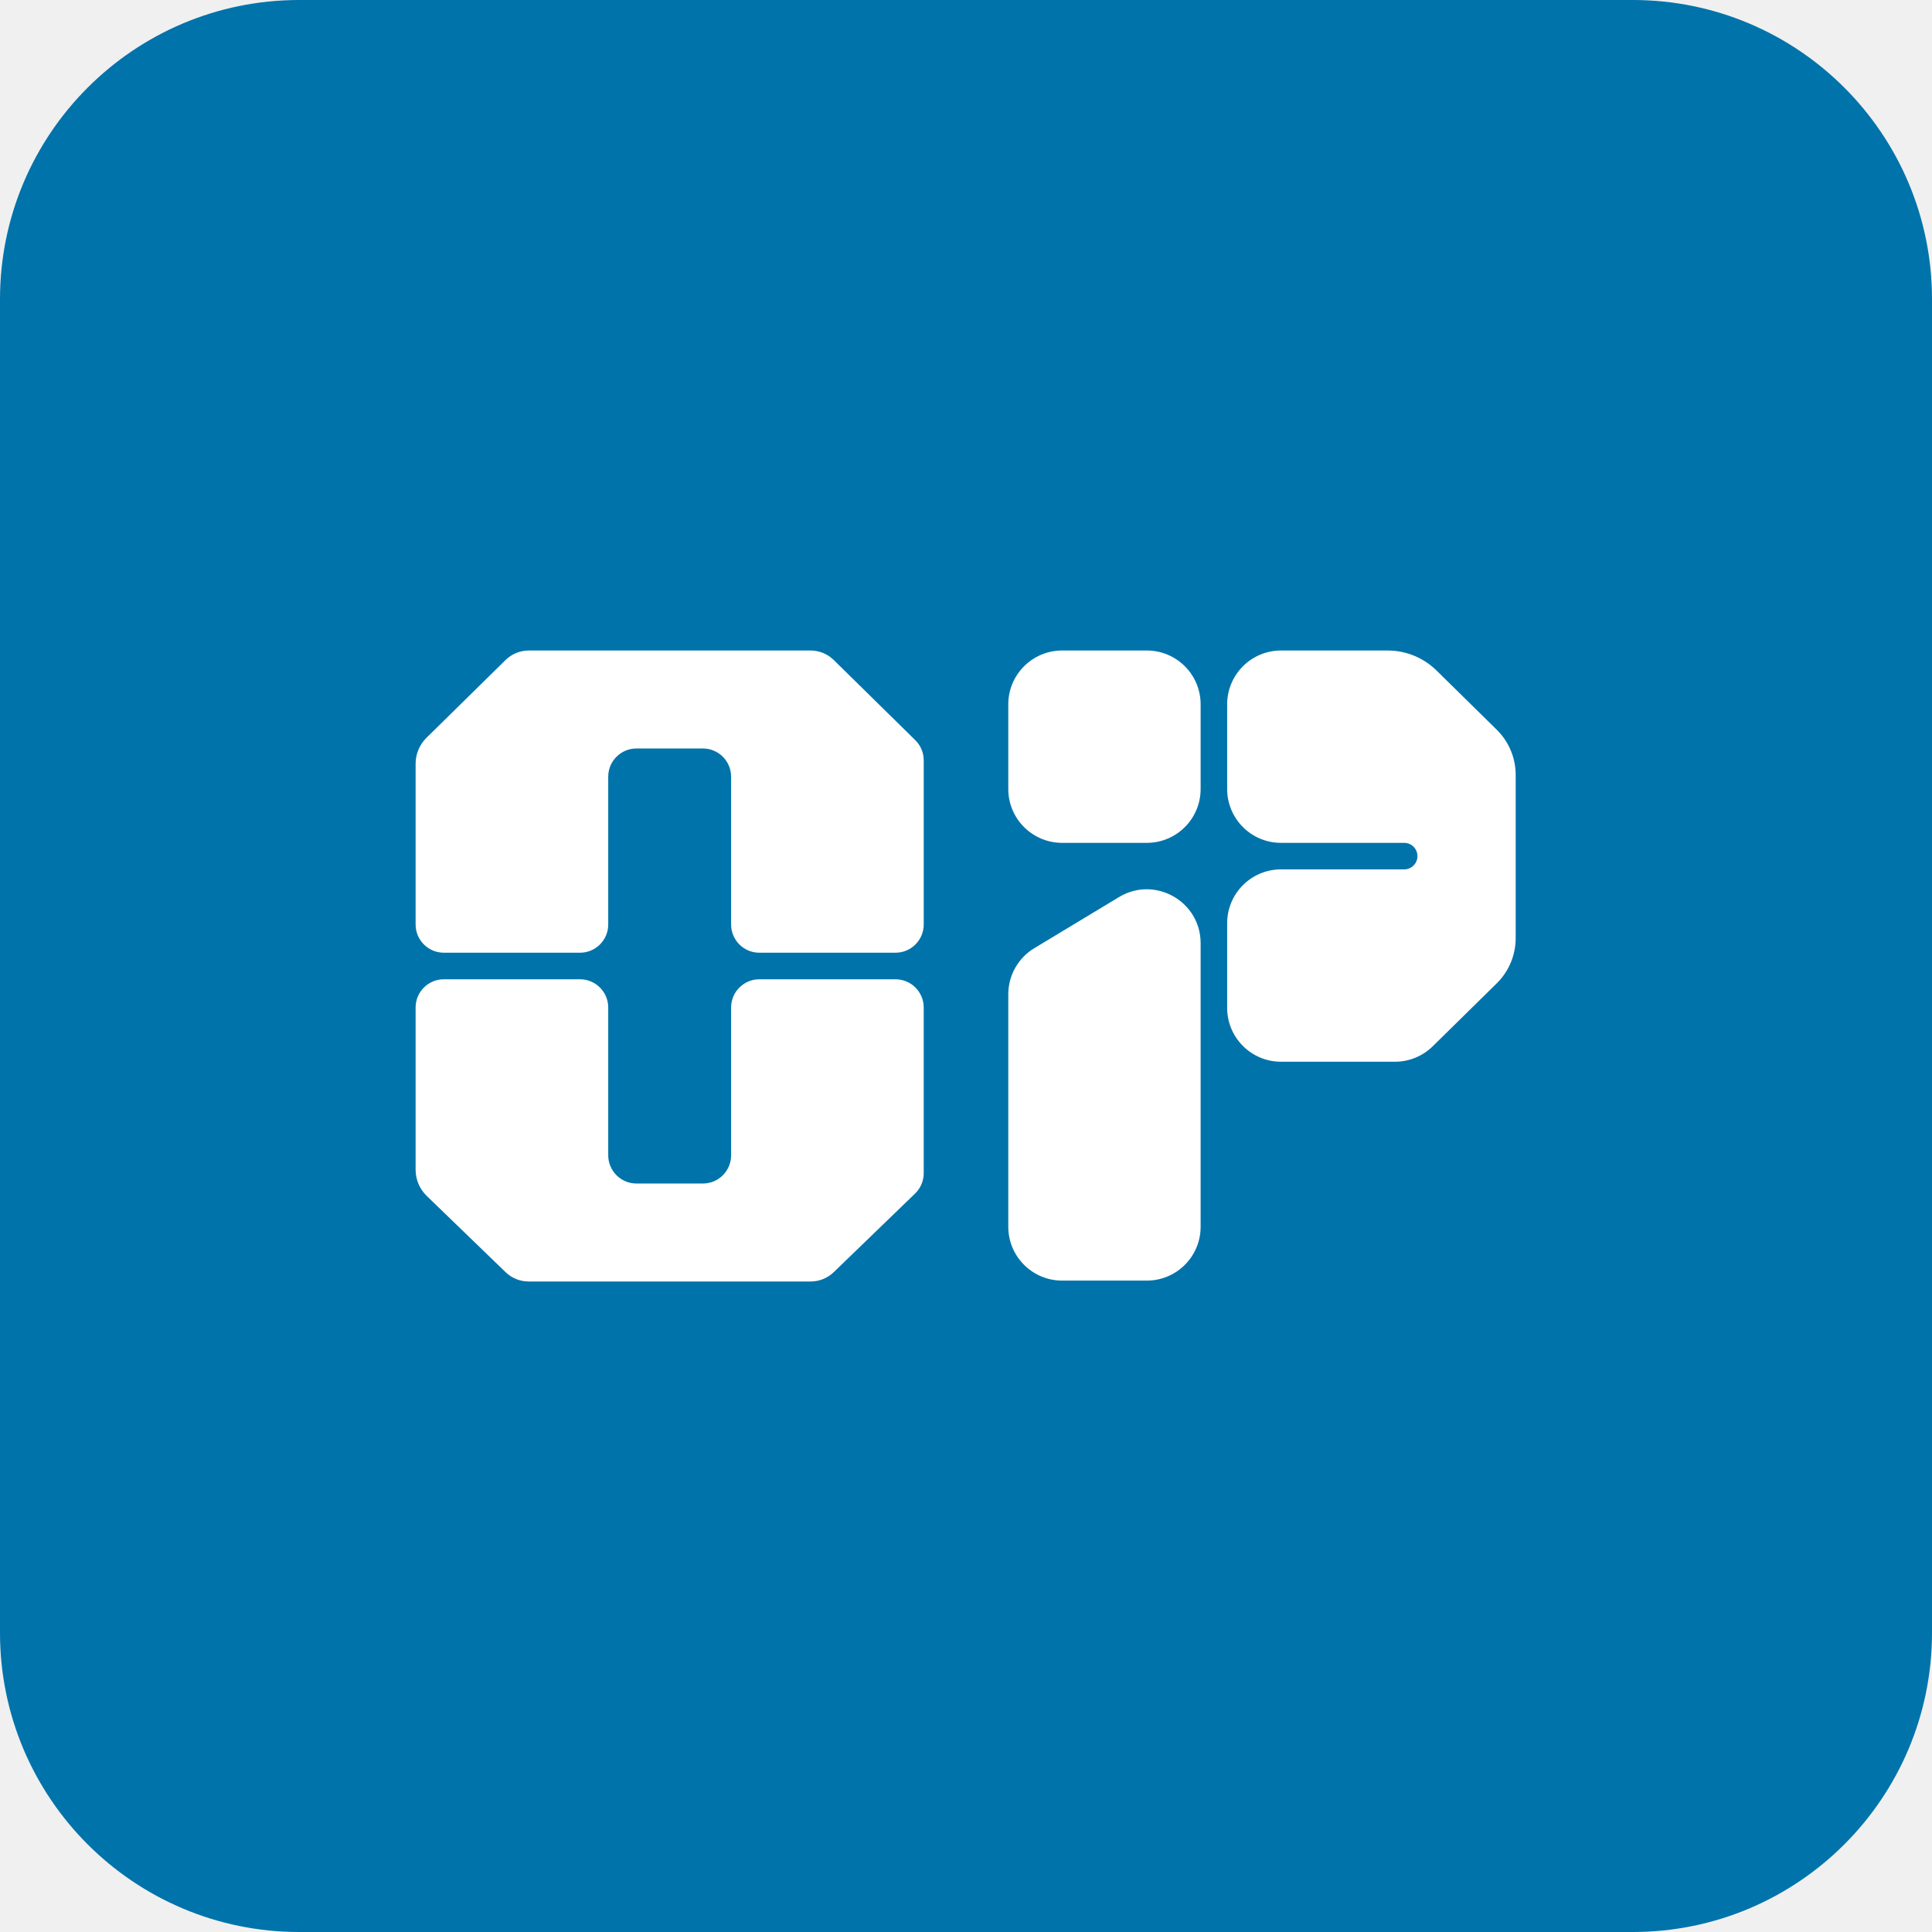
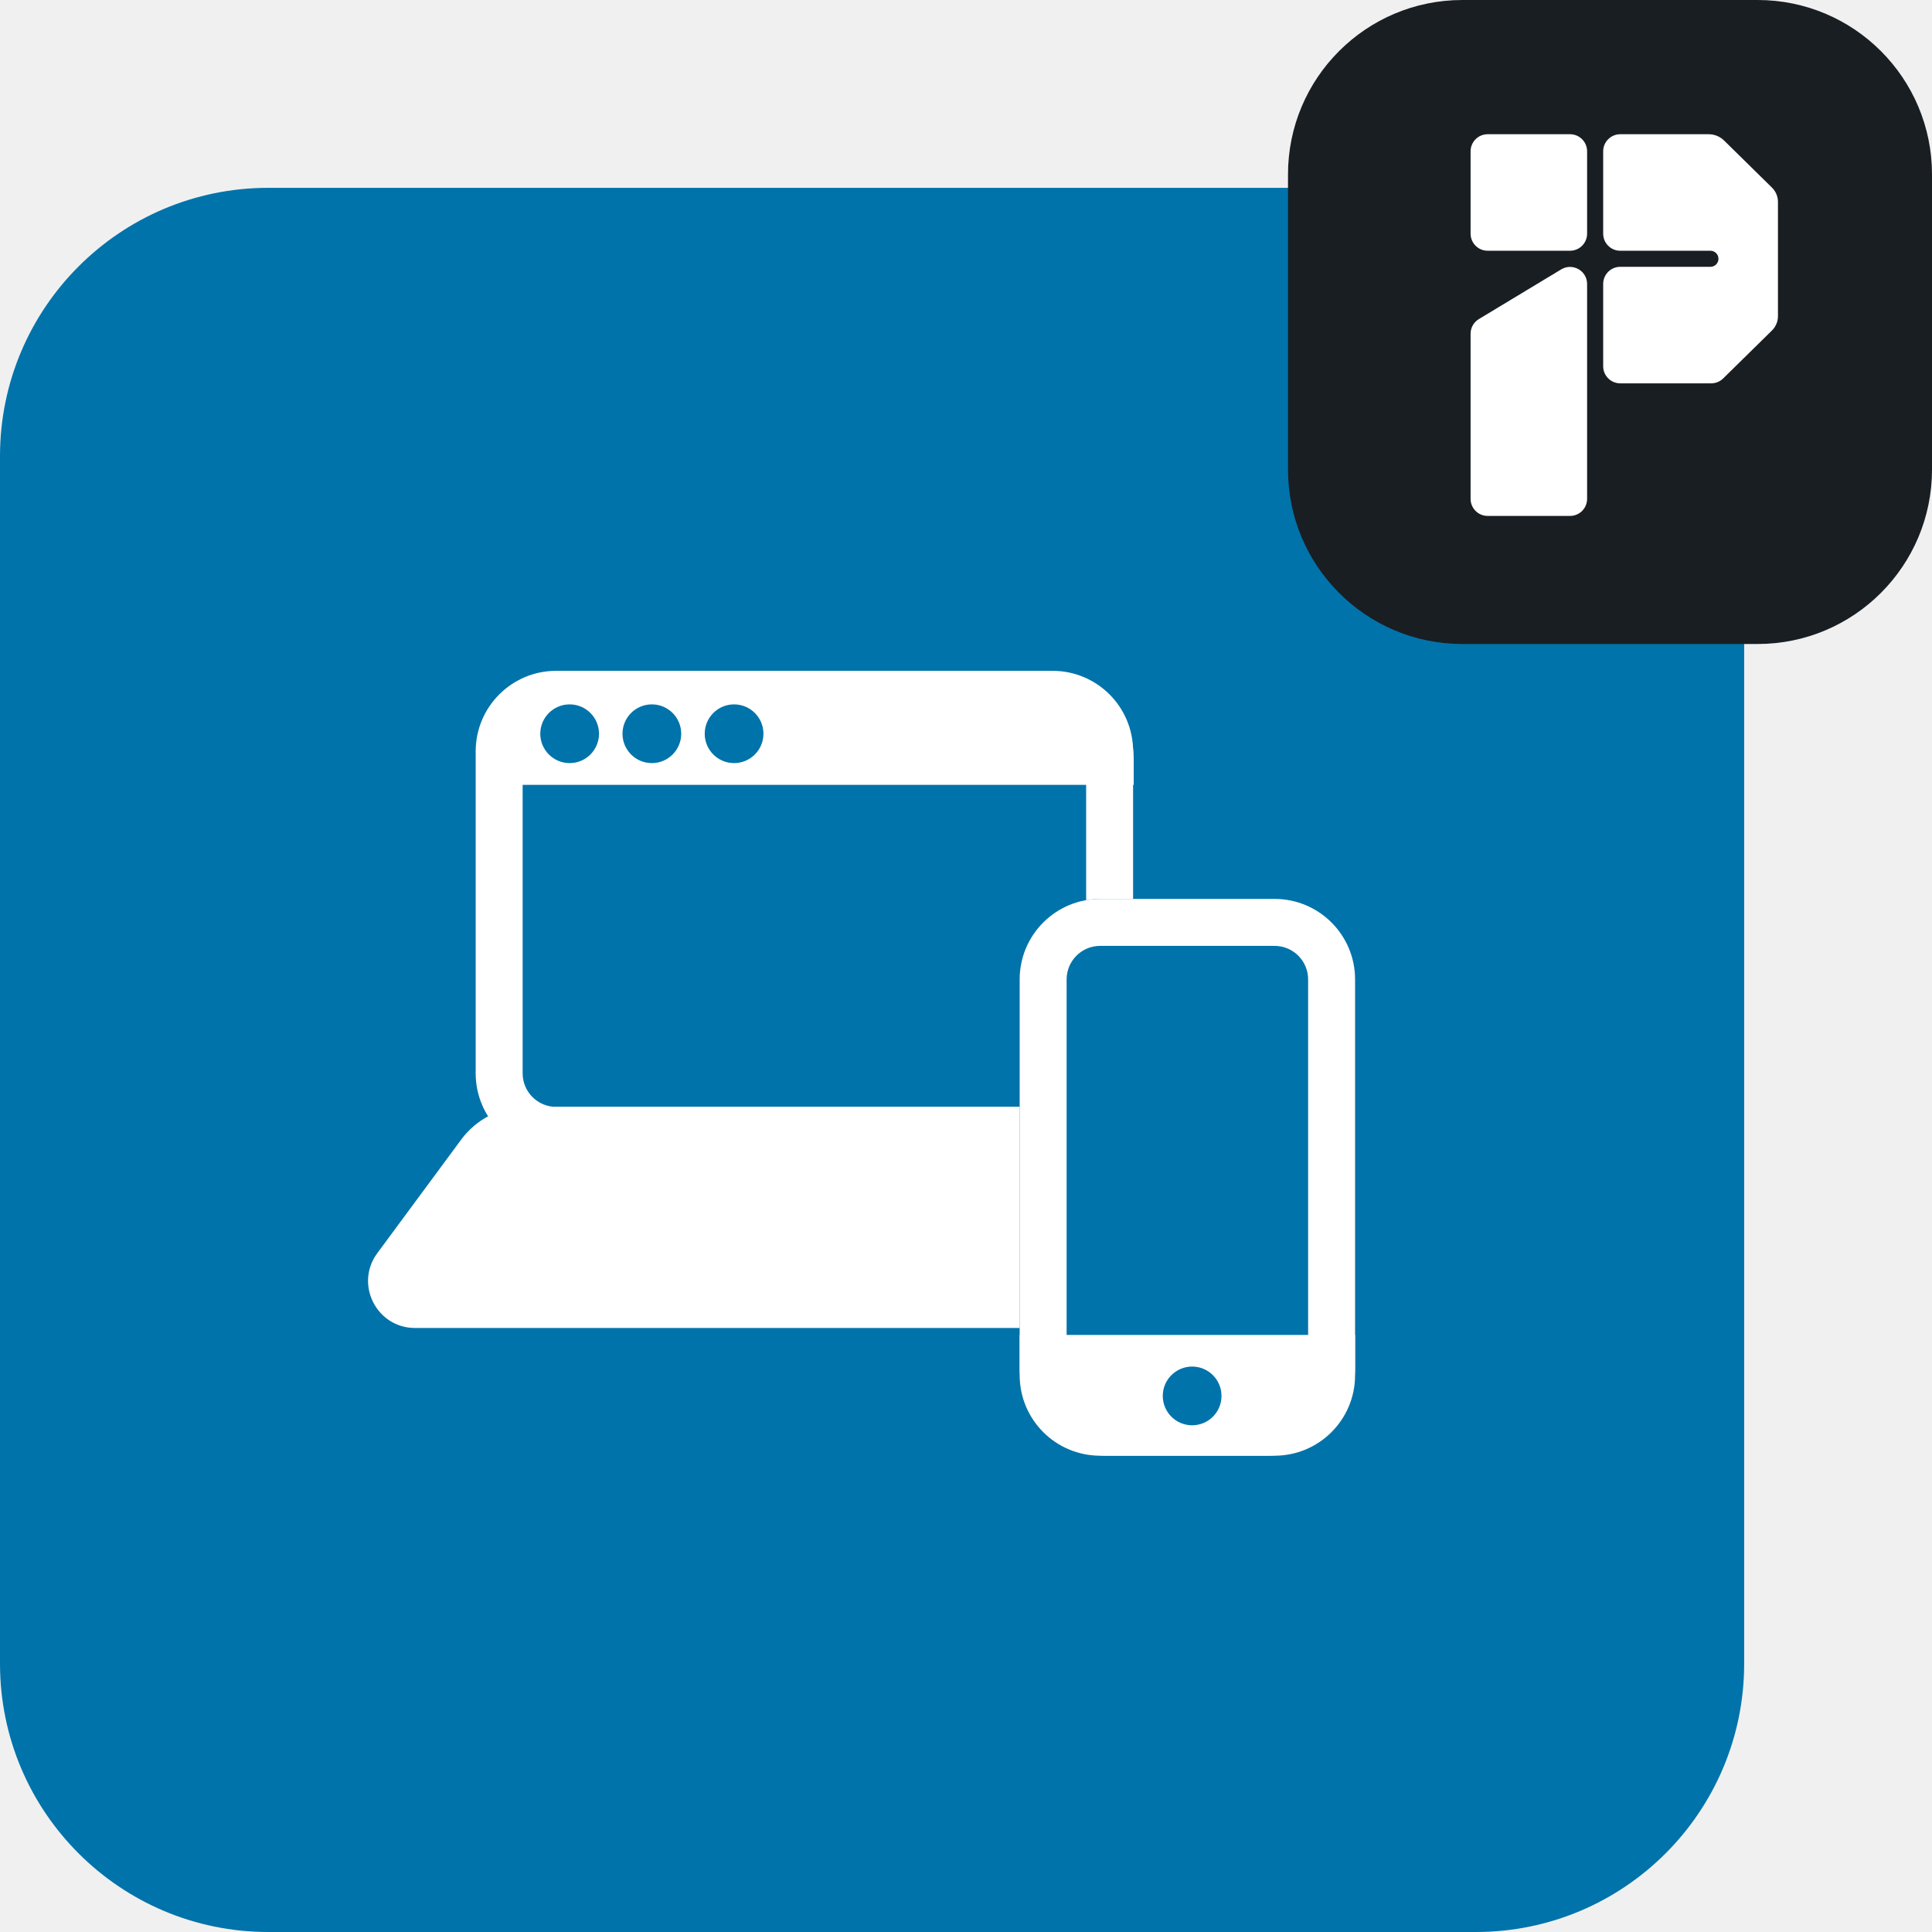
- <svg xmlns="http://www.w3.org/2000/svg" width="297" height="297" fill="none">
-   <rect width="297" height="297" fill="#0073AA" rx="46" />
-   <rect width="29.569" height="29.569" x="155" y="100" fill="#fff" rx="8.276" />
-   <path fill="#fff" d="M155 152.848v35.738a8.276 8.276 0 0 0 8.276 8.276h13.016a8.276 8.276 0 0 0 8.277-8.276v-43.592c0-6.443-7.037-10.415-12.553-7.086L159 145.762a8.278 8.278 0 0 0-4 7.086ZM188.647 121.292v-13.016a8.276 8.276 0 0 1 8.276-8.276h16.399c2.81 0 5.506 1.104 7.51 3.074l9.258 9.104a9.734 9.734 0 0 1 2.91 6.942v25.102a9.739 9.739 0 0 1-2.91 6.943l-9.841 9.676a8.277 8.277 0 0 1-5.803 2.375h-17.523a8.276 8.276 0 0 1-8.276-8.277v-13.016a8.276 8.276 0 0 1 8.276-8.276h18.999a2.04 2.04 0 0 0 0-4.078h-18.999a8.276 8.276 0 0 1-8.276-8.277ZM89.162 146.458H68.23a4.34 4.34 0 0 1-4.34-4.339v-24.704c0-1.506.605-2.949 1.679-4.005l12.147-11.945a5.105 5.105 0 0 1 3.58-1.465h43.3c1.339 0 2.624.526 3.579 1.465l12.529 12.32a4.34 4.34 0 0 1 1.297 3.095v25.239a4.34 4.34 0 0 1-4.339 4.339H116.73a4.339 4.339 0 0 1-4.339-4.339V119.4a4.34 4.34 0 0 0-4.34-4.339h-10.21a4.34 4.34 0 0 0-4.34 4.339v22.719a4.34 4.34 0 0 1-4.34 4.339ZM89.162 150.542H68.23a4.34 4.34 0 0 0-4.34 4.339v24.932c0 1.522.619 2.979 1.714 4.037l12.119 11.715A5.107 5.107 0 0 0 81.27 197h43.35a5.109 5.109 0 0 0 3.549-1.435l12.508-12.091a4.34 4.34 0 0 0 1.323-3.12v-25.473a4.339 4.339 0 0 0-4.339-4.339H116.73a4.34 4.34 0 0 0-4.339 4.339V177.6a4.34 4.34 0 0 1-4.34 4.339h-10.21a4.34 4.34 0 0 1-4.34-4.339v-22.719a4.34 4.34 0 0 0-4.339-4.339Z" />
+ <svg xmlns="http://www.w3.org/2000/svg" width="288" height="288" fill="none">
+   <rect width="260" height="260" y="28" fill="#0073AA" rx="40" />
+   <rect width="96" height="96" x="192" fill="#191E23" rx="26" />
+   <rect width="17.369" height="17.369" x="219.218" y="20.009" fill="#fff" rx="2.546" />
+   <path fill="#fff" d="M219.218 49.746v24.617a2.546 2.546 0 0 0 2.546 2.546h12.278a2.545 2.545 0 0 0 2.545-2.546V42.337c0-1.982-2.164-3.203-3.86-2.18l-12.279 7.41a2.547 2.547 0 0 0-1.23 2.18ZM238.983 34.833V22.555a2.546 2.546 0 0 1 2.545-2.546h13.177c.864 0 1.693.34 2.309.946l7.128 7.009c.573.563.895 1.332.895 2.135v17.03c0 .803-.323 1.572-.895 2.135l-7.271 7.15a2.547 2.547 0 0 1-1.785.73h-13.558a2.546 2.546 0 0 1-2.545-2.546V42.32a2.546 2.546 0 0 1 2.545-2.546h13.477a1.198 1.198 0 0 0 0-2.395h-13.477a2.546 2.546 0 0 1-2.545-2.546Z" />
+   <path fill="#fff" fill-rule="evenodd" d="M156.909 107h-74a5 5 0 0 0-5 5v48a5 5 0 0 0 5 5h74a5 5 0 0 0 5-5v-48a5 5 0 0 0-5-5Zm-74-7c-6.628 0-12 5.373-12 12v48c0 6.627 5.372 12 12 12h74c6.627 0 12-5.373 12-12v-48c0-6.627-5.373-12-12-12h-74Z" clip-rule="evenodd" />
+   <path fill="#fff" d="M71 113.131C71 105.879 76.88 100 84.131 100h71.738c7.252 0 13.131 5.879 13.131 13.131V117H71v-3.869Z" />
+   <circle cx="84.916" cy="109.377" r="4.377" fill="#0073AA" />
+   <circle cx="97.171" cy="109.377" r="4.377" fill="#0073AA" />
+   <circle cx="109.428" cy="109.377" r="4.377" fill="#0073AA" />
+   <path fill="#fff" d="M68.754 169.869A12 12 0 0 1 78.406 165h86.006a12 12 0 0 1 9.787 5.056l11.96 16.855c3.289 4.635-.026 11.051-5.709 11.051H61.875c-5.745 0-9.044-6.539-5.63-11.159l12.51-16.934Z" />
+   <path fill="#0073AA" d="M152 146c0-6.627 5.373-12 12-12h26c6.627 0 12 5.373 12 12v59c0 6.627-5.373 12-12 12h-26c-6.627 0-12-5.373-12-12v-59Z" />
+   <path fill="#fff" fill-rule="evenodd" d="M190 141h-26a5 5 0 0 0-5 5v59a5 5 0 0 0 5 5h26a5 5 0 0 0 5-5v-59a5 5 0 0 0-5-5Zm-26-7c-6.627 0-12 5.373-12 12v59c0 6.627 5.373 12 12 12h26c6.627 0 12-5.373 12-12v-59c0-6.627-5.373-12-12-12h-26Z" clip-rule="evenodd" />
+   <path fill="#fff" d="M152 199h50v4.869c0 7.252-5.879 13.131-13.131 13.131h-23.738c-7.252 0-13.131-5.879-13.131-13.131V199Z" />
+   <circle cx="177.71" cy="208.088" r="4.377" fill="#0073AA" />
</svg>
